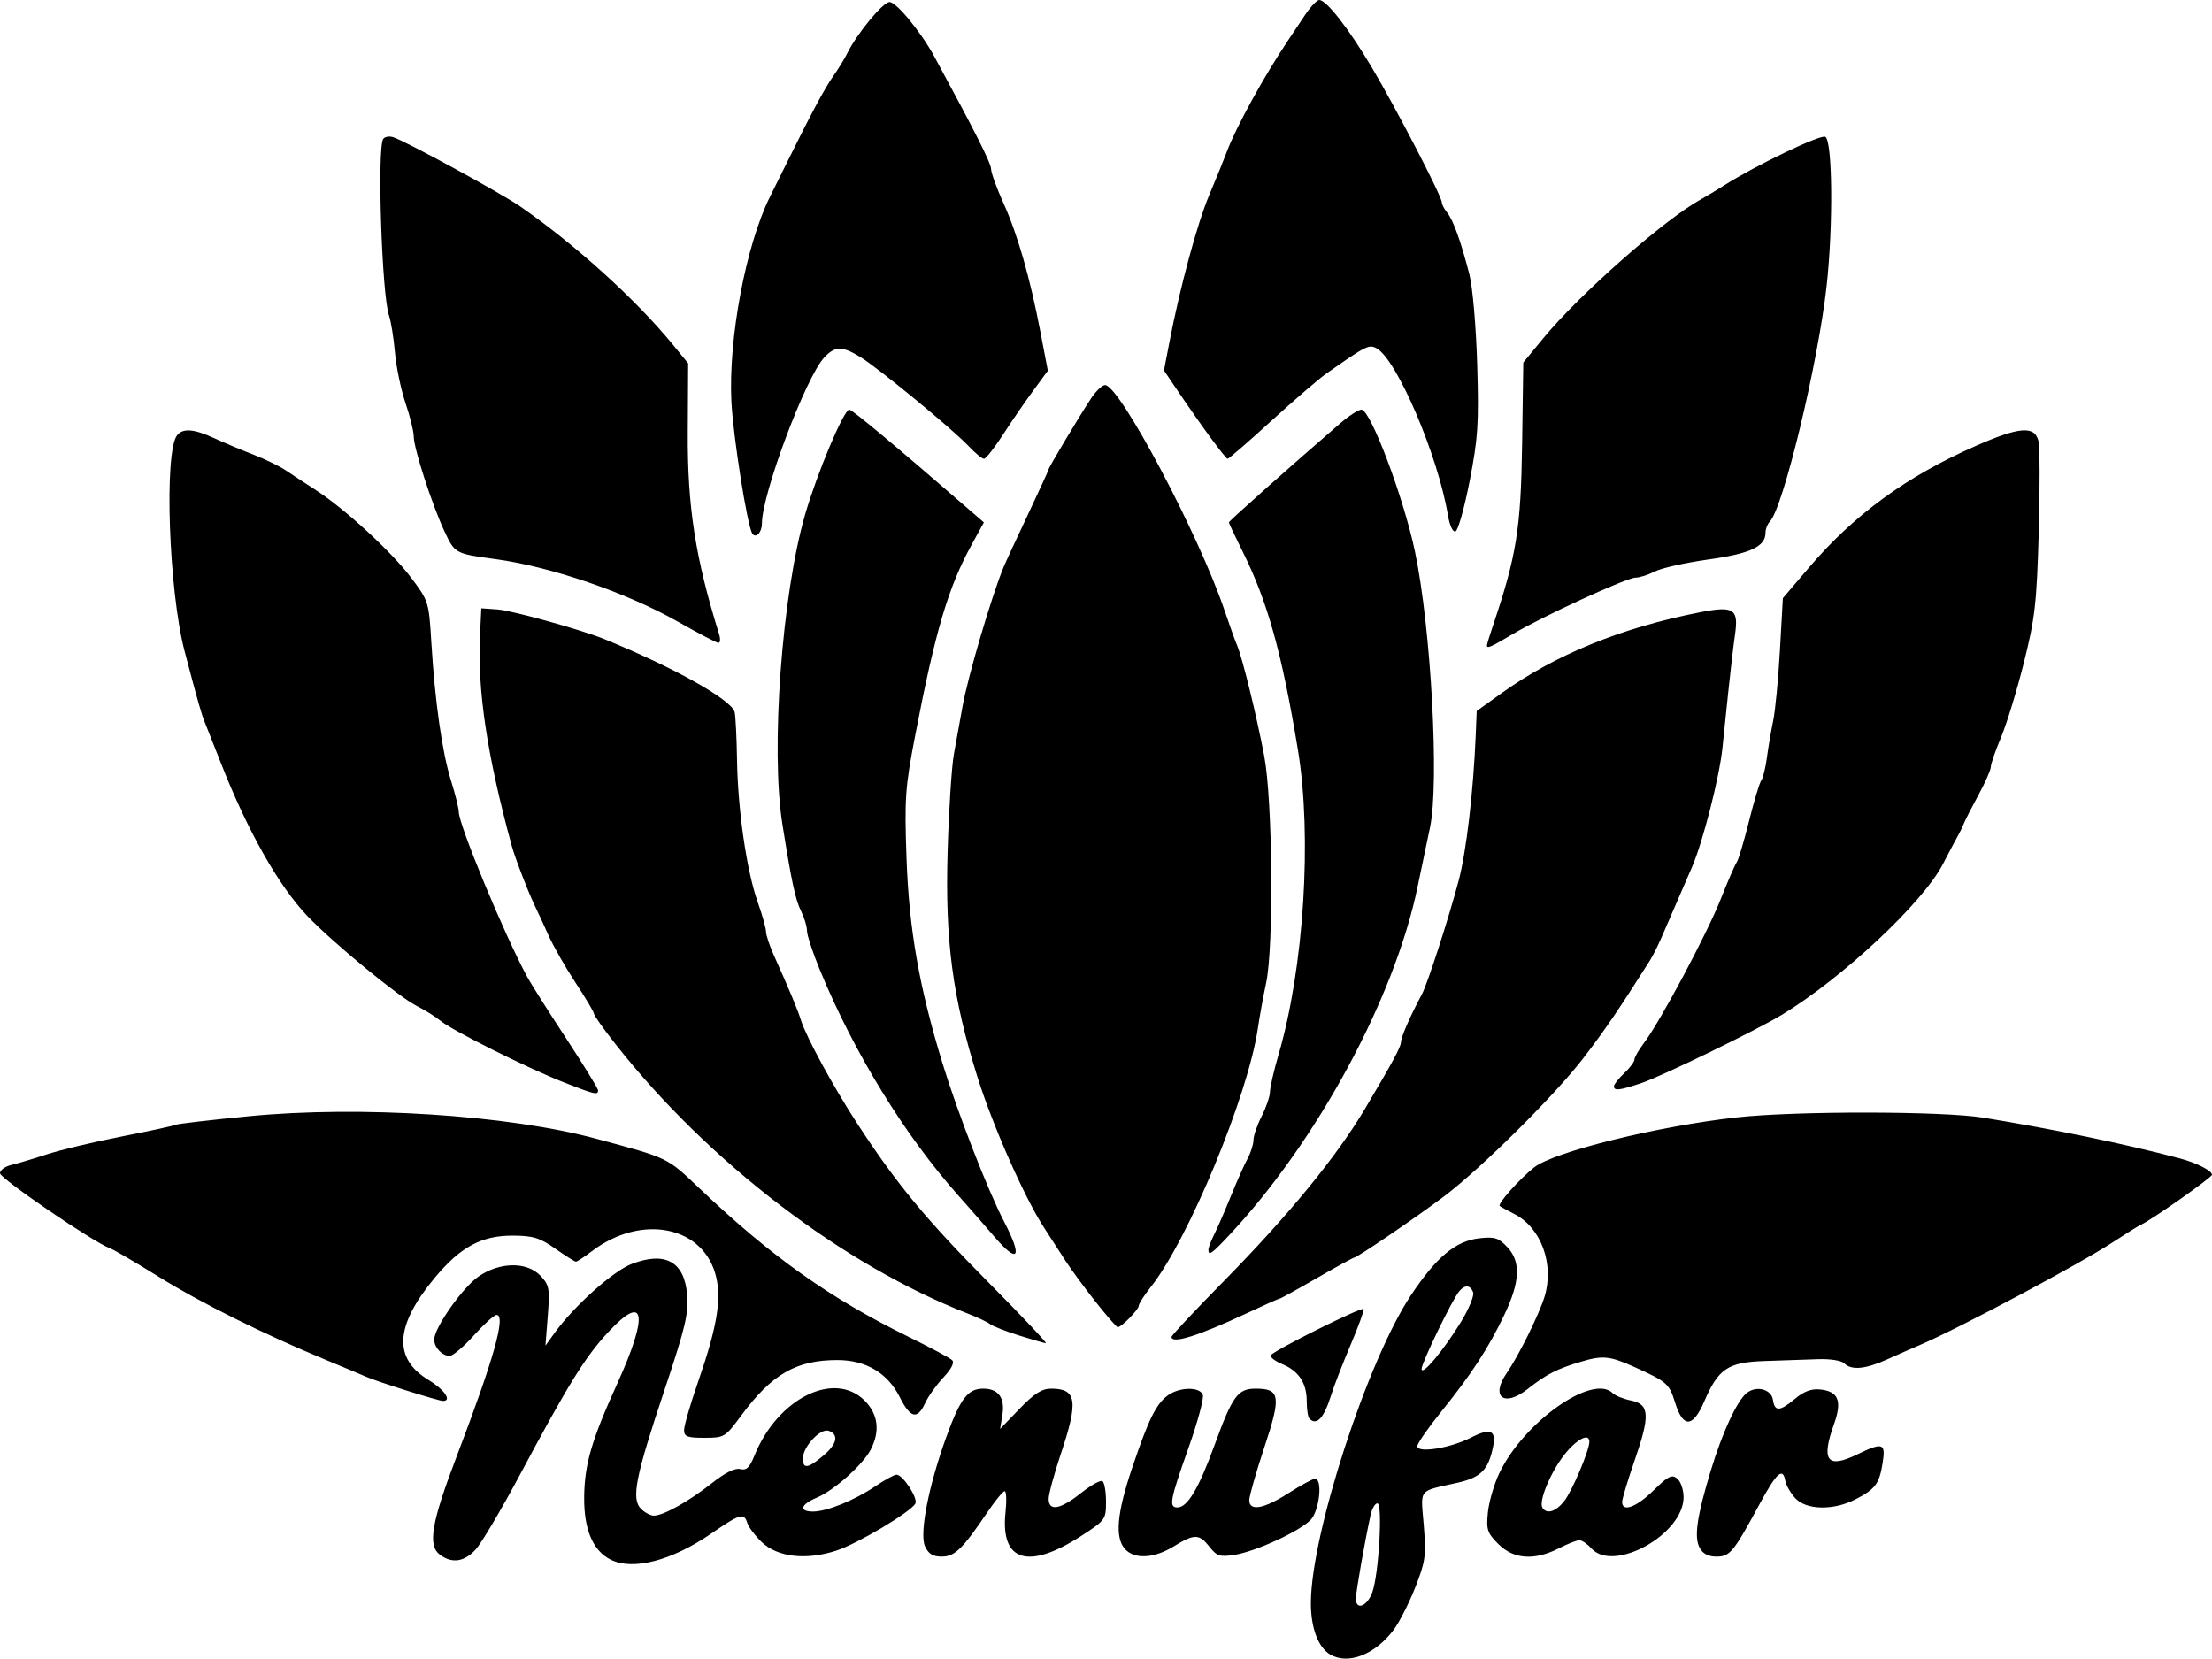
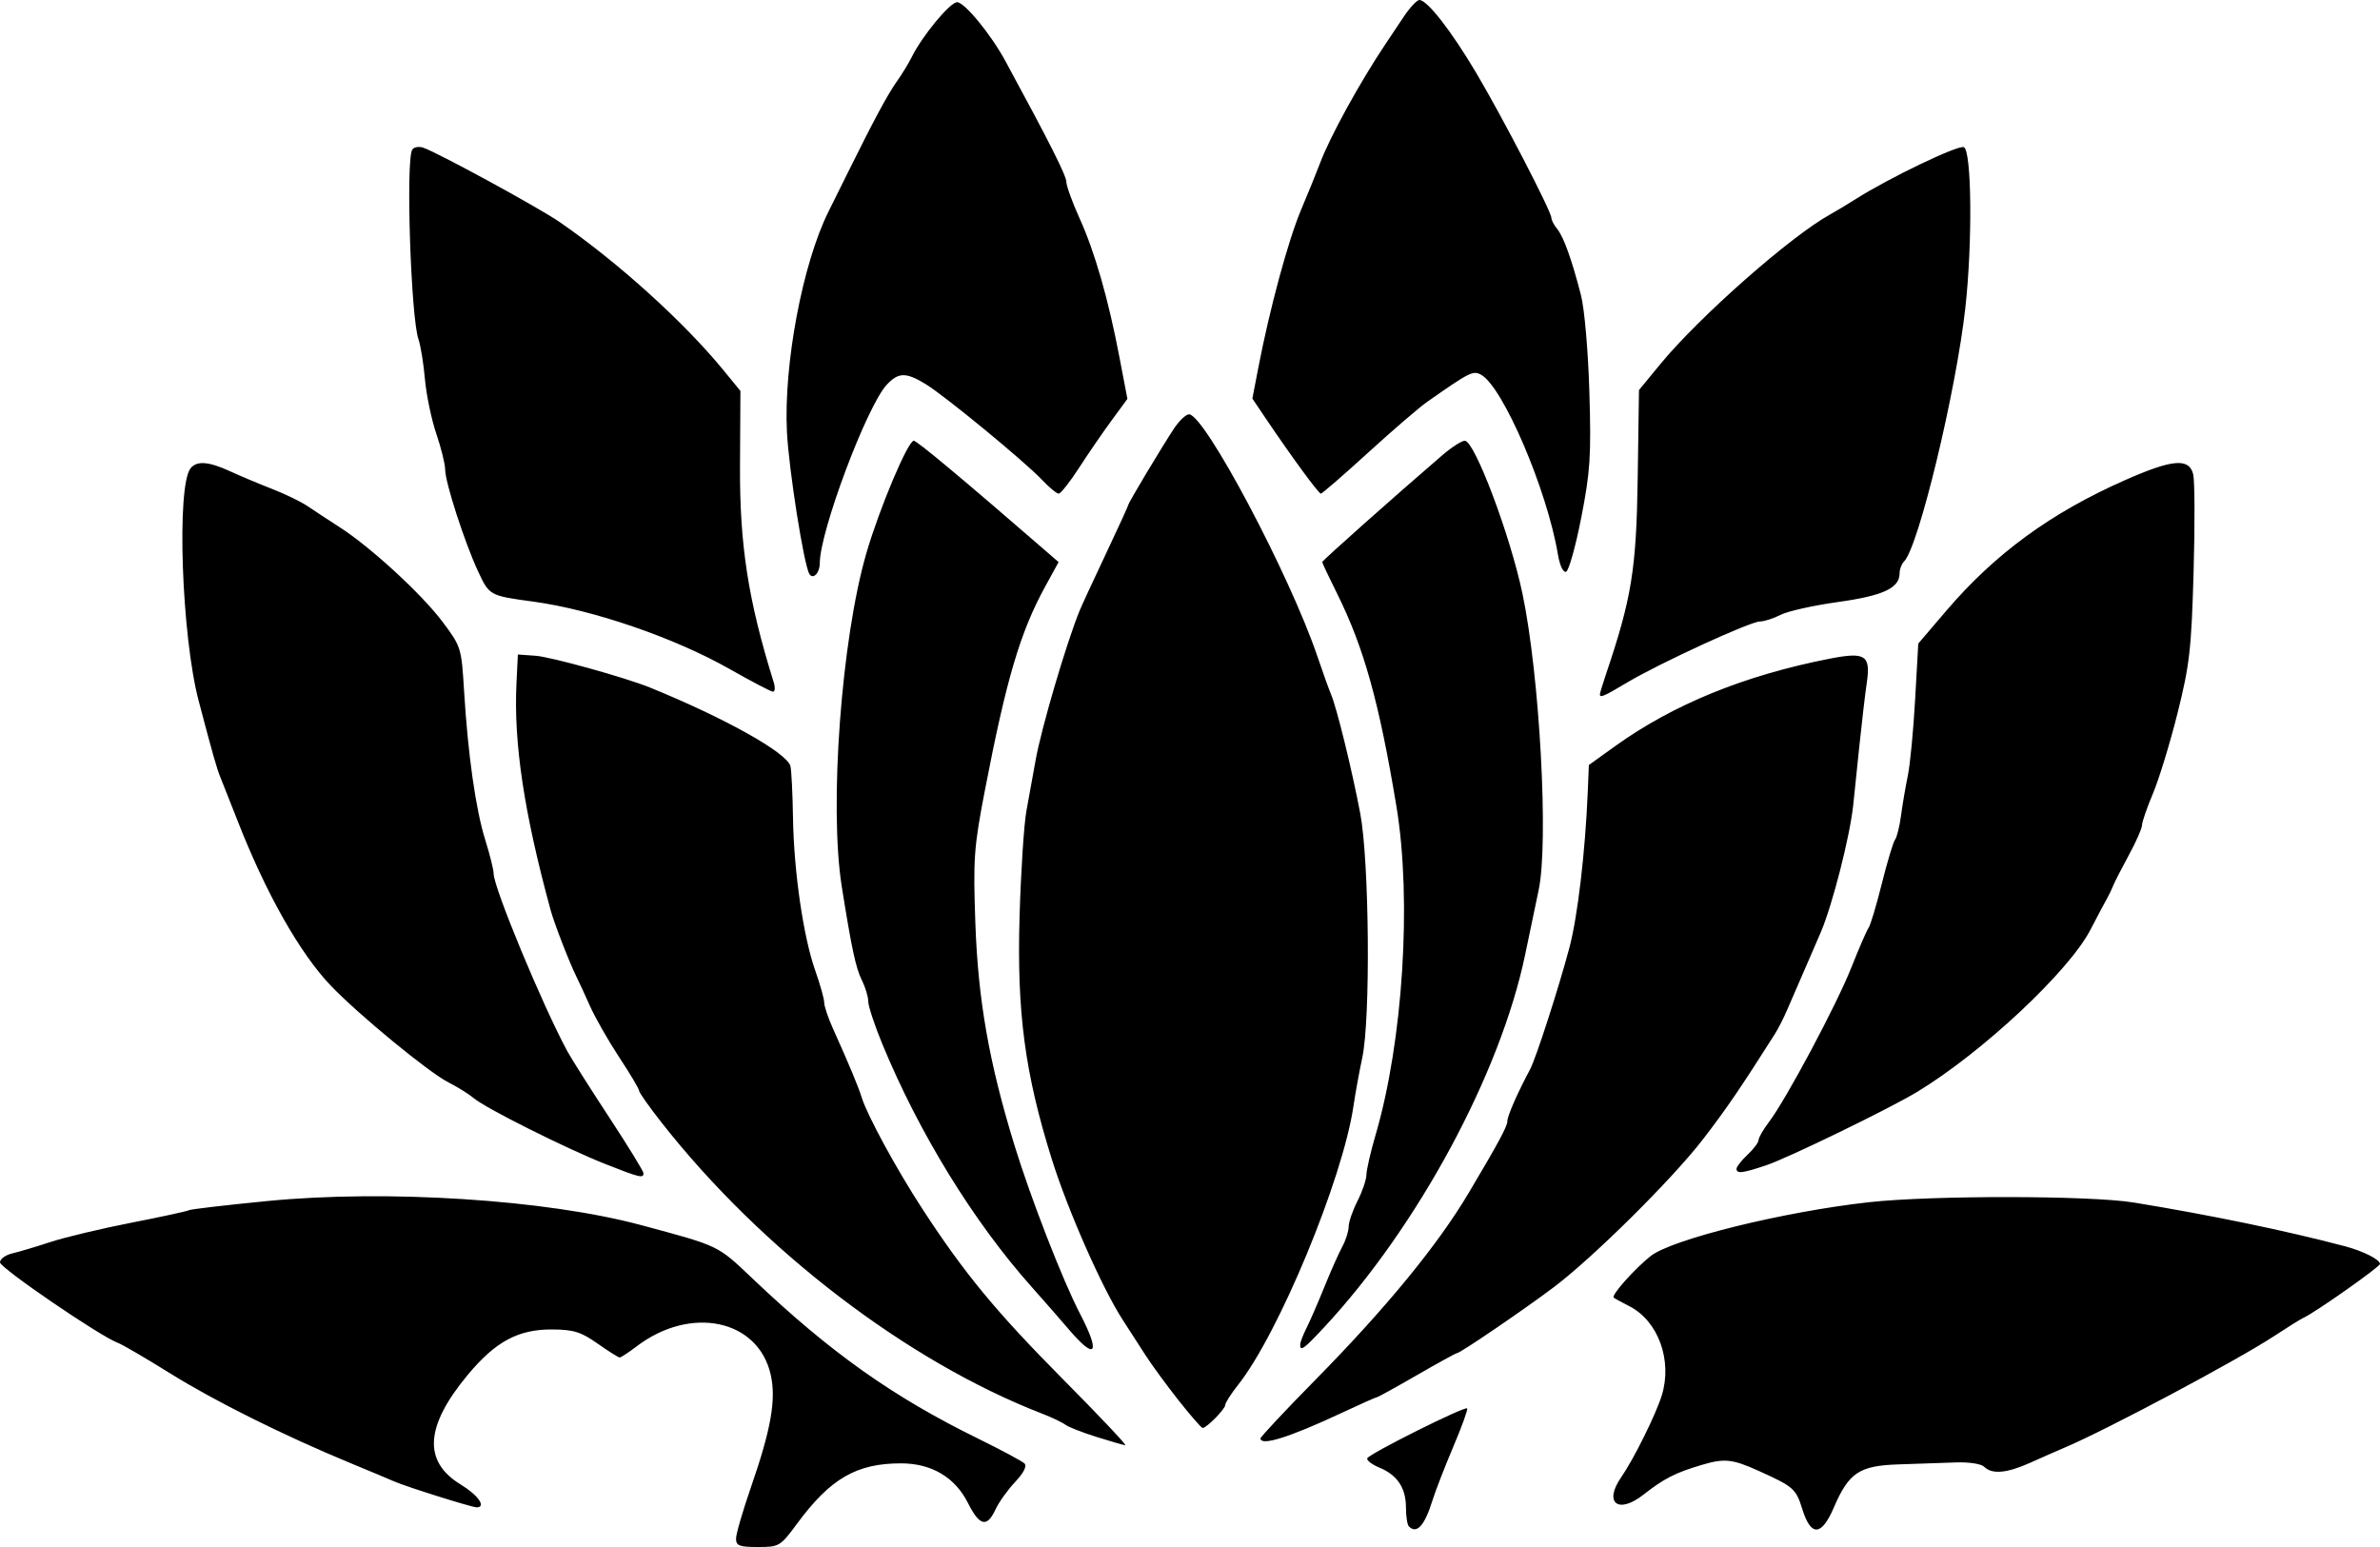
- <svg xmlns="http://www.w3.org/2000/svg" viewBox="46 98 540 405" width="540" height="405">
-   <path id="nenufar-negro-icono" d="m 370.75,501.92 c -2.95,-1.718 -4.751,-6.518 -4.734,-12.62 0.045,-16.796 13.805,-59.134 24.389,-75.044 6.265,-9.418 10.949,-13.318 16.771,-13.965 3.724,-0.414 4.669,-0.112 6.806,2.175 3.346,3.581 3.114,8.457 -0.788,16.613 -3.879,8.108 -8.055,14.507 -15.398,23.592 -3.188,3.944 -5.796,7.718 -5.796,8.386 0,1.756 8.034,0.476 13.037,-2.076 4.872,-2.485 6.303,-1.861 5.423,2.364 -1.147,5.511 -2.99,7.347 -8.66,8.63 -9.786,2.214 -8.973,1.187 -8.226,10.387 0.605,7.46 0.418,8.826 -2.082,15.168 -1.511,3.833 -3.867,8.471 -5.236,10.305 -4.536,6.08 -11.095,8.654 -15.506,6.085 z M 380.999,486.75 c 1.601,-4.354 2.603,-21.75 1.254,-21.75 -0.561,0 -1.297,1.238 -1.636,2.75 -1.354,6.037 -3.614,18.852 -3.615,20.5 -0.002,2.963 2.735,1.936 3.998,-1.5 z m 21.652,-66.035 c 1.945,-3.182 3.283,-6.444 2.973,-7.25 -0.689,-1.795 -2.037,-1.88 -3.414,-0.215 -1.728,2.089 -9.214,17.556 -9.17,18.948 0.056,1.807 5.365,-4.535 9.611,-11.483 z m -207.597,58.018 c -4.326,-2.189 -6.512,-7.351 -6.443,-15.211 0.07,-8.017 1.794,-13.937 8.081,-27.761 7.709,-16.95 6.814,-22.254 -2.133,-12.641 -5.711,6.135 -9.649,12.49 -21.619,34.879 -4.557,8.525 -9.418,16.738 -10.801,18.25 -2.774,3.034 -5.742,3.493 -8.685,1.341 -3.109,-2.274 -2.19,-7.748 4.045,-24.091 9.039,-23.695 12.084,-34.5 9.72,-34.5 -0.569,0 -3.058,2.25 -5.531,5 -2.472,2.75 -5.124,5 -5.893,5 C 153.932,429 152,426.975 152,425.019 c 0,-2.853 6.891,-12.671 10.79,-15.373 5.207,-3.609 11.885,-3.685 15.183,-0.174 2.123,2.26 2.273,3.094 1.753,9.75 l -0.569,7.279 2.158,-3 c 4.775,-6.639 14.328,-15.198 18.92,-16.952 8.213,-3.137 12.86,-0.539 13.51,7.552 0.37,4.611 -0.445,8.028 -5.585,23.4 -7.049,21.08 -8.099,26.417 -5.677,28.839 0.913,0.913 2.322,1.661 3.129,1.661 2.309,0 8.561,-3.488 14.097,-7.864 3.314,-2.62 5.739,-3.832 7.002,-3.502 1.504,0.393 2.275,-0.341 3.478,-3.315 5.643,-13.94 19.461,-20.824 26.889,-13.397 3.3,3.3 3.816,7.449 1.488,11.952 -1.911,3.695 -8.961,9.975 -13.175,11.736 -3.976,1.661 -4.44,3.389 -0.91,3.389 3.372,0 10.143,-2.749 15.2,-6.171 2.299,-1.556 4.631,-2.829 5.182,-2.829 1.562,0 5.345,5.855 4.582,7.09 -1.343,2.173 -14.112,9.76 -19.258,11.443 -7.382,2.415 -14.371,1.622 -18.222,-2.068 -1.618,-1.55 -3.202,-3.639 -3.521,-4.642 -0.825,-2.599 -1.647,-2.356 -8.946,2.641 -9.614,6.582 -19.045,9 -24.443,6.268 z m 51.869,-25.322 c 3.412,-2.871 3.939,-5.143 1.419,-6.11 -2.002,-0.768 -6.342,3.854 -6.342,6.755 0,2.612 1.247,2.448 4.923,-0.645 z m 24.888,22.074 c -1.412,-3.1 0.905,-14.909 5.278,-26.893 3.362,-9.213 5.198,-11.592 8.943,-11.592 3.707,0 5.349,2.259 4.673,6.426 l -0.553,3.409 4.74,-4.918 C 298.49,438.185 300.351,437 302.616,437 c 6.242,0 6.691,2.984 2.384,15.841 -1.65,4.925 -3,9.901 -3,11.057 0,3.115 2.832,2.614 7.871,-1.392 2.404,-1.911 4.766,-3.23 5.25,-2.931 0.484,0.299 0.879,2.552 0.879,5.006 0,4.367 -0.132,4.548 -6.12,8.418 -12.876,8.322 -19.677,6.2 -18.417,-5.749 0.305,-2.888 0.212,-5.238 -0.205,-5.224 -0.417,0.014 -2.334,2.356 -4.259,5.204 C 280.956,476.171 279.07,478 275.89,478 c -2.162,0 -3.234,-0.661 -4.078,-2.515 z m 48.844,0.686 c -2.525,-2.79 -2.014,-8.712 1.703,-19.75 4.052,-12.032 5.923,-15.804 8.859,-17.86 2.836,-1.986 7.668,-2.024 8.42,-0.065 0.316,0.823 -1.273,6.702 -3.531,13.065 C 331.621,464.196 331.287,466 333.427,466 c 2.46,0 5.211,-4.616 9.079,-15.238 C 346.873,438.776 348.166,437 352.533,437 c 6.001,0 6.271,1.824 2.122,14.322 -2.041,6.148 -3.698,11.965 -3.682,12.928 0.043,2.754 3.555,2.114 9.595,-1.75 3.009,-1.925 5.913,-3.5 6.452,-3.5 1.946,0 1.071,7.91 -1.118,10.099 -2.816,2.816 -13.423,7.671 -18.497,8.466 -3.614,0.566 -4.337,0.335 -6.144,-1.961 -2.516,-3.198 -3.676,-3.208 -8.76,-0.077 -4.751,2.926 -9.544,3.187 -11.845,0.645 z m 91.145,-1.217 c -2.732,-2.732 -2.997,-3.53 -2.572,-7.75 0.261,-2.587 1.508,-6.879 2.772,-9.536 5.946,-12.504 22.839,-24.429 27.708,-19.56 0.609,0.609 2.612,1.413 4.45,1.786 4.547,0.922 4.711,3.605 0.895,14.619 -1.679,4.845 -3.052,9.412 -3.052,10.148 0,2.578 3.46,1.305 7.665,-2.822 3.593,-3.526 4.477,-3.966 5.788,-2.878 0.851,0.706 1.547,2.743 1.547,4.527 0,9.072 -17.039,18.547 -22.5,12.512 -0.995,-1.1 -2.32,-2 -2.944,-2 -0.623,0 -2.899,0.9 -5.056,2 -5.918,3.017 -10.998,2.656 -14.7,-1.046 z m 16.086,-10.537 C 429.802,461.982 434,452.056 434,449.962 c 0,-2.244 -3.063,-0.671 -6.058,3.111 -3.411,4.307 -6.37,11.425 -5.401,12.993 1.036,1.676 3.273,0.985 5.346,-1.649 z m 33.042,11.45 c -1.408,-2.63 -0.689,-7.629 2.712,-18.86 2.806,-9.266 6.338,-16.915 8.726,-18.897 2.342,-1.944 6.079,-0.994 6.453,1.64 0.413,2.911 1.691,2.839 5.426,-0.303 2.095,-1.763 3.965,-2.459 6.044,-2.25 4.536,0.457 5.472,2.784 3.421,8.505 -3.181,8.874 -1.651,10.9 5.585,7.397 6.384,-3.091 7.082,-2.857 6.289,2.101 -0.808,5.053 -1.797,6.357 -6.727,8.873 -5.303,2.705 -11.926,2.558 -14.583,-0.323 -1.141,-1.238 -2.238,-3.15 -2.438,-4.25 -0.615,-3.384 -2.105,-2.033 -6.302,5.715 C 469.168,476.967 468.318,478 465.012,478 c -1.98,0 -3.315,-0.698 -4.083,-2.133 z M 213,447.097 c 0,-1.047 1.537,-6.334 3.415,-11.75 4.533,-13.07 5.716,-19.818 4.458,-25.42 -2.827,-12.586 -18.161,-15.808 -30.487,-6.407 -1.789,1.364 -3.494,2.48 -3.789,2.48 -0.296,0 -2.554,-1.421 -5.018,-3.158 -3.754,-2.646 -5.42,-3.164 -10.279,-3.198 -7.695,-0.052 -12.866,2.722 -19.149,10.271 -9.728,11.689 -10.231,19.691 -1.568,24.944 3.906,2.368 5.824,5.141 3.557,5.141 -1.082,0 -15.947,-4.667 -18.639,-5.852 -1.1,-0.484 -5.6,-2.37 -10,-4.19 -15.158,-6.271 -30.608,-13.957 -40.791,-20.293 -5.615,-3.494 -10.982,-6.628 -11.927,-6.964 C 68.879,401.308 46,385.69 46,384.418 c 0,-0.759 1.238,-1.669 2.75,-2.022 1.512,-0.353 5.424,-1.521 8.692,-2.594 3.268,-1.073 11.524,-3.043 18.346,-4.377 6.822,-1.334 12.704,-2.61 13.07,-2.837 0.366,-0.226 8.378,-1.164 17.803,-2.084 27.159,-2.65 63.342,-0.317 84.838,5.47 17.883,4.814 17.218,4.493 25.331,12.202 17.585,16.707 31.775,26.766 51.169,36.271 5.225,2.561 9.927,5.082 10.448,5.603 0.597,0.596 -0.19,2.151 -2.125,4.198 -1.69,1.789 -3.698,4.602 -4.462,6.252 -1.925,4.16 -3.608,3.756 -6.249,-1.5 -2.914,-5.802 -8.236,-8.963 -15.113,-8.978 -10.107,-0.022 -16.064,3.412 -23.588,13.598 C 223.032,448.872 222.818,449 217.968,449 213.751,449 213,448.712 213,447.097 Z m 152.667,-2.763 C 365.3,443.967 365,442.042 365,440.056 c 0,-4.435 -1.95,-7.378 -5.998,-9.055 -1.693,-0.701 -2.948,-1.652 -2.79,-2.114 0.343,-1 22.117,-11.886 22.671,-11.335 0.211,0.21 -1.198,4.109 -3.131,8.665 -1.933,4.556 -4.076,10.084 -4.763,12.284 -1.773,5.679 -3.54,7.615 -5.322,5.833 z m 89.26,-3.93 c -1.436,-4.628 -1.976,-5.101 -9.926,-8.687 -5.95,-2.684 -7.739,-2.871 -12.875,-1.346 -6.05,1.797 -8.538,3.067 -13.277,6.781 -5.723,4.484 -9.051,1.825 -5.002,-3.997 2.813,-4.045 7.843,-14.188 9.19,-18.529 2.466,-7.95 -0.797,-16.928 -7.365,-20.267 -1.744,-0.887 -3.34,-1.761 -3.546,-1.943 -0.598,-0.528 4.733,-6.521 8.378,-9.418 4.799,-3.814 30.164,-10.077 49.497,-12.222 14.304,-1.587 50.273,-1.548 60.135,0.065 17.462,2.856 34.525,6.389 47.889,9.917 4.171,1.101 7.979,3.026 7.97,4.028 -0.006,0.659 -14.808,11.073 -17.368,12.219 -0.619,0.277 -3.615,2.141 -6.657,4.141 -8.292,5.452 -37.968,21.256 -47.468,25.279 -1.65,0.699 -5.15,2.239 -7.777,3.423 -5.362,2.416 -8.75,2.726 -10.514,0.962 -0.677,-0.677 -3.459,-1.108 -6.45,-0.998 -2.892,0.106 -8.711,0.305 -12.93,0.441 -8.99,0.29 -11.339,1.856 -14.776,9.846 -2.786,6.476 -5.18,6.579 -7.127,0.305 z M 294.713,424 c -3.183,-0.999 -6.333,-2.237 -7,-2.75 -0.667,-0.513 -3.067,-1.653 -5.333,-2.532 C 251.869,406.883 218.922,381.696 196.227,352.858 193.352,349.205 191,345.881 191,345.471 c 0,-0.41 -2.02,-3.812 -4.49,-7.56 -2.469,-3.748 -5.453,-8.974 -6.63,-11.613 -1.177,-2.639 -2.543,-5.597 -3.035,-6.574 -1.568,-3.112 -5.065,-12.117 -5.913,-15.223 -6.025,-22.084 -8.41,-37.935 -7.749,-51.5 l 0.317,-6.5 4,0.284 c 3.503,0.249 20.403,4.943 26,7.222 17.002,6.923 31.07,14.797 31.84,17.821 0.234,0.92 0.496,6.173 0.583,11.673 0.192,12.263 2.348,27.078 5.053,34.725 1.114,3.149 2.025,6.399 2.025,7.223 0,0.824 0.866,3.423 1.924,5.775 3.733,8.297 5.823,13.304 6.587,15.777 1.266,4.099 7.934,16.341 13.811,25.358 9.528,14.617 16.733,23.337 31.99,38.713 8.147,8.211 14.447,14.887 14,14.837 -0.447,-0.05 -3.417,-0.909 -6.599,-1.908 z M 332,424.361 c 0,-0.352 5.586,-6.314 12.413,-13.25 16.06,-16.315 27.766,-30.584 34.798,-42.415 C 385.973,357.318 388,353.567 388,352.429 c 0,-1.21 2.262,-6.381 5.151,-11.779 1.337,-2.497 6.479,-18.404 8.938,-27.65 1.868,-7.024 3.599,-21.763 4.164,-35.463 l 0.246,-5.963 6,-4.308 c 13.133,-9.429 29.278,-16.017 48.5,-19.79 8.274,-1.624 9.477,-0.853 8.55,5.485 -0.365,2.496 -1.108,8.814 -1.65,14.039 -0.542,5.225 -1.181,11.377 -1.421,13.672 -0.737,7.058 -4.714,22.656 -7.349,28.828 -0.47,1.1 -2.028,4.7 -3.463,8 -1.435,3.3 -3.288,7.575 -4.118,9.5 -0.83,1.925 -2.08,4.4 -2.777,5.5 -7.839,12.36 -11.126,17.174 -16.388,24 -6.986,9.063 -24.903,26.822 -33.883,33.584 C 391.799,395.131 377.317,405 376.613,405 c -0.25,0 -4.351,2.25 -9.113,5 -4.762,2.75 -8.837,5 -9.057,5 -0.22,0 -3.873,1.626 -8.118,3.614 C 338.566,424.119 332,426.178 332,424.361 Z M 313.423,415.75 c -2.715,-3.438 -6.092,-8.05 -7.506,-10.25 -1.414,-2.2 -3.736,-5.8 -5.161,-8 -4.698,-7.253 -12.449,-24.81 -16.113,-36.5 -6.105,-19.474 -7.945,-33.309 -7.315,-55 0.296,-10.175 0.995,-20.975 1.555,-24 0.56,-3.025 1.497,-8.196 2.083,-11.492 1.29,-7.255 7.003,-26.666 10.009,-34.008 0.45,-1.1 3.115,-6.86 5.922,-12.799 2.807,-5.94 5.103,-10.956 5.103,-11.148 0,-0.446 7.54,-13.041 10.355,-17.296 1.18,-1.784 2.717,-3.246 3.415,-3.25 3.544,-0.019 22.892,36.467 29.161,54.993 1.21,3.575 2.584,7.4 3.054,8.5 1.303,3.052 4.715,16.945 6.632,27 2.069,10.855 2.37,46.689 0.467,55.5 -0.653,3.025 -1.554,7.975 -2.001,11 -2.444,16.533 -16.954,51.589 -26.155,63.191 C 325.317,414.222 324,416.281 324,416.767 324,417.681 319.762,422 318.865,422 c -0.278,0 -2.727,-2.812 -5.442,-6.25 z m -24.814,-16 c -1.993,-2.337 -5.831,-6.725 -8.528,-9.75 C 266.89,375.205 254.503,355.052 246.165,334.82 244.424,330.595 243,326.277 243,325.223 c 0,-1.054 -0.651,-3.223 -1.448,-4.82 -1.38,-2.768 -2.305,-7.075 -4.558,-21.224 -2.9,-18.212 -0.104,-56.123 5.581,-75.68 2.943,-10.123 9.426,-25.5 10.752,-25.5 0.713,0 11.128,8.691 29.381,24.517 l 3.48,3.017 -3.026,5.514 c -5.679,10.348 -8.849,21.07 -13.733,46.448 -2.461,12.786 -2.645,15.38 -2.128,30 0.613,17.341 3.078,31.414 8.762,50.004 3.722,12.174 11.034,30.994 15.008,38.627 4.684,8.996 3.547,10.67 -2.461,3.623 z M 341,403.081 c 0,-0.505 0.643,-2.193 1.429,-3.75 0.786,-1.557 2.611,-5.756 4.057,-9.331 1.446,-3.575 3.278,-7.694 4.071,-9.154 0.794,-1.46 1.443,-3.502 1.443,-4.539 0,-1.036 0.9,-3.65 2,-5.807 1.1,-2.158 2.013,-4.84 2.029,-5.961 0.016,-1.121 0.952,-5.189 2.079,-9.039 6.217,-21.227 8.253,-53.269 4.735,-74.5 -3.918,-23.644 -7.382,-36.074 -13.461,-48.305 -1.86,-3.743 -3.383,-6.971 -3.383,-7.175 0,-0.322 16.332,-14.847 27.29,-24.27 2.079,-1.788 4.357,-3.25 5.062,-3.25 2.218,0 10.282,21.377 13.076,34.664 3.921,18.644 5.986,56.49 3.673,67.315 -0.531,2.487 -1.898,9.022 -3.037,14.522 -5.601,27.044 -24.374,61.844 -45.718,84.75 C 341.822,404.105 341,404.694 341,403.081 Z M 183.35,362.11 c -8.826,-3.483 -27.145,-12.651 -29.85,-14.939 -1.1,-0.93 -3.711,-2.558 -5.802,-3.617 -4.381,-2.218 -20.158,-15.181 -26.531,-21.8 -7.088,-7.36 -14.857,-21.095 -21.341,-37.73 -1.613,-4.138 -3.307,-8.424 -3.765,-9.524 -0.865,-2.077 -1.662,-4.875 -4.989,-17.5 -3.877,-14.711 -5.057,-48.734 -1.831,-52.75 1.419,-1.766 4.119,-1.555 9.02,0.703 2.332,1.074 6.622,2.876 9.534,4.003 2.912,1.127 6.512,2.878 8,3.89 1.488,1.012 4.731,3.14 7.206,4.727 7.051,4.523 18.624,15.151 23.365,21.458 4.256,5.662 4.329,5.893 4.926,15.7 0.886,14.543 2.647,26.936 4.809,33.839 1.045,3.339 1.901,6.781 1.901,7.65 0,3.163 11.062,29.826 16.711,40.28 0.892,1.65 5.146,8.371 9.455,14.936 4.309,6.565 7.834,12.302 7.834,12.75 0,1.209 -0.828,1.01 -8.65,-2.076 z M 440,363.174 c 0,-0.454 1.125,-1.883 2.5,-3.174 1.375,-1.292 2.5,-2.79 2.5,-3.33 0,-0.54 1.056,-2.374 2.347,-4.076 3.936,-5.19 15.36,-26.612 18.716,-35.094 1.741,-4.4 3.5,-8.45 3.91,-9 0.41,-0.55 1.756,-5.05 2.992,-10 1.236,-4.95 2.59,-9.45 3.01,-10 0.42,-0.55 1.031,-3.025 1.358,-5.5 0.327,-2.475 1.018,-6.525 1.534,-9 0.517,-2.475 1.261,-10.232 1.655,-17.238 l 0.716,-12.738 6.31,-7.395 c 11.107,-13.017 23.81,-22.294 40.746,-29.755 10.646,-4.69 14.385,-5 15.321,-1.271 0.359,1.432 0.4,11.445 0.09,22.25 -0.502,17.478 -0.903,21.002 -3.637,31.932 -1.69,6.757 -4.197,14.956 -5.571,18.22 -1.374,3.264 -2.498,6.519 -2.498,7.234 0,0.715 -1.344,3.766 -2.987,6.78 -1.643,3.014 -3.25,6.155 -3.572,6.98 -0.322,0.825 -0.974,2.175 -1.45,3 -0.476,0.825 -2.131,3.946 -3.678,6.936 -4.893,9.457 -24.55,27.853 -39.333,36.81 -6.26,3.793 -29.34,15.012 -34.265,16.656 C 441.306,364.208 440,364.358 440,363.174 Z M 409,255.535 c 0,-0.256 0.651,-2.393 1.446,-4.75 5.765,-17.079 6.835,-23.721 7.134,-44.284 l 0.291,-19.999 4.815,-5.856 c 8.844,-10.757 29.695,-29.136 38.578,-34.004 1.23,-0.674 3.811,-2.226 5.736,-3.448 7.568,-4.805 23.218,-12.324 24.57,-11.805 1.787,0.686 1.991,21.615 0.355,36.401 -2.095,18.937 -10.633,54.318 -13.894,57.579 -0.567,0.567 -1.031,1.772 -1.031,2.676 0,3.389 -3.667,5.106 -13.985,6.548 -5.573,0.779 -11.433,2.089 -13.024,2.912 -1.591,0.823 -3.702,1.5 -4.692,1.505 -2.194,0.011 -22.786,9.478 -30.094,13.835 C 409.896,256.01 409,256.398 409,255.535 Z M 211.5,249.771 C 199.021,242.688 180.487,236.329 167,234.502 c -9.91,-1.342 -9.967,-1.373 -12.518,-6.844 C 151.423,221.098 147,207.425 147,204.528 c 0,-1.219 -0.903,-4.874 -2.007,-8.122 -1.104,-3.248 -2.266,-8.83 -2.582,-12.405 -0.316,-3.575 -0.972,-7.625 -1.457,-9 -1.735,-4.915 -2.913,-40.638 -1.42,-43.054 0.349,-0.565 1.445,-0.77 2.436,-0.456 3.059,0.971 26.274,13.616 31.028,16.902 13.308,9.195 28.261,22.733 37.249,33.724 l 3.746,4.581 -0.093,16.901 c -0.099,18.054 1.851,30.617 7.632,49.151 0.386,1.238 0.312,2.223 -0.165,2.189 -0.477,-0.033 -4.917,-2.359 -9.867,-5.169 z m 18.139,-21.545 C 228.399,226.219 224.981,204.577 224.549,196 c -0.771,-15.317 3.545,-38.194 9.433,-50 0.96,-1.925 2.97,-5.975 4.466,-9 5.743,-11.613 8.966,-17.608 11.022,-20.5 1.173,-1.65 2.712,-4.17 3.421,-5.601 C 255.261,106.113 261.566,98.5 263.16,98.5 c 1.681,0 7.678,7.305 10.954,13.344 10.133,18.68 13.784,25.92 13.831,27.428 0.03,0.975 1.38,4.692 2.998,8.261 3.459,7.629 6.514,18.265 9.039,31.467 l 1.817,9.5 -3.61,4.921 c -1.985,2.707 -5.305,7.544 -7.377,10.75 -2.072,3.206 -4.143,5.829 -4.602,5.829 -0.459,0 -2.156,-1.4 -3.772,-3.112 -3.954,-4.19 -22.075,-19.099 -26.437,-21.752 -4.454,-2.709 -6.138,-2.683 -8.785,0.135 C 242.699,190.078 232,218.579 232,225.803 c 0,2.209 -1.525,3.775 -2.361,2.423 z m 169.837,-4.424 c -2.442,-14.651 -12.496,-38.136 -17.465,-40.795 -1.813,-0.97 -2.564,-0.589 -12.258,6.212 -1.789,1.255 -7.817,6.445 -13.395,11.532 -5.578,5.088 -10.376,9.25 -10.662,9.25 -0.515,0 -6.605,-8.306 -12.489,-17.034 l -3.056,-4.534 1.343,-6.966 c 2.6,-13.489 6.787,-28.943 9.731,-35.916 1.637,-3.877 3.567,-8.625 4.288,-10.55 2.24,-5.979 9.03,-18.336 14.835,-27 0.921,-1.375 2.801,-4.188 4.177,-6.25 1.376,-2.062 2.96,-3.75 3.52,-3.75 1.769,0 7.145,6.875 12.782,16.348 5.922,9.952 17.153,31.589 17.167,33.074 0.005,0.507 0.59,1.632 1.302,2.5 1.475,1.801 3.338,6.978 5.406,15.026 0.808,3.146 1.638,12.704 1.914,22.053 0.427,14.47 0.201,17.967 -1.841,28.426 -1.28,6.559 -2.834,12.095 -3.453,12.301 -0.654,0.218 -1.426,-1.427 -1.843,-3.926 z" fill="#000000" fill-rule="nonzero" />
+ <svg xmlns="http://www.w3.org/2000/svg" viewBox="46 98 540 351" width="540" height="351">
+   <path id="nenufar-negro" d="M 213,447.097 c 0,-1.047 1.537,-6.334 3.415,-11.75 4.533,-13.07 5.716,-19.818 4.458,-25.42 -2.827,-12.586 -18.161,-15.808 -30.487,-6.407 -1.789,1.364 -3.494,2.48 -3.789,2.48 -0.296,0 -2.554,-1.421 -5.018,-3.158 -3.754,-2.646 -5.42,-3.164 -10.279,-3.198 -7.695,-0.052 -12.866,2.722 -19.149,10.271 -9.728,11.689 -10.231,19.691 -1.568,24.944 3.906,2.368 5.824,5.141 3.557,5.141 -1.082,0 -15.947,-4.667 -18.639,-5.852 -1.1,-0.484 -5.6,-2.37 -10,-4.19 -15.158,-6.271 -30.608,-13.957 -40.791,-20.293 -5.615,-3.494 -10.982,-6.628 -11.927,-6.964 C 68.879,401.308 46,385.69 46,384.418 c 0,-0.759 1.238,-1.669 2.75,-2.022 1.512,-0.353 5.424,-1.521 8.692,-2.594 3.268,-1.073 11.524,-3.043 18.346,-4.377 6.822,-1.334 12.704,-2.61 13.07,-2.837 0.366,-0.226 8.378,-1.164 17.803,-2.084 27.159,-2.65 63.342,-0.317 84.838,5.47 17.883,4.814 17.218,4.493 25.331,12.202 17.585,16.707 31.775,26.766 51.169,36.271 5.225,2.561 9.927,5.082 10.448,5.603 0.597,0.596 -0.19,2.151 -2.125,4.198 -1.69,1.789 -3.698,4.602 -4.462,6.252 -1.925,4.16 -3.608,3.756 -6.249,-1.5 -2.914,-5.802 -8.236,-8.963 -15.113,-8.978 -10.107,-0.022 -16.064,3.412 -23.588,13.598 C 223.032,448.872 222.818,449 217.968,449 213.751,449 213,448.712 213,447.097 z m 152.667,-2.763 C 365.3,443.967 365,442.042 365,440.056 c 0,-4.435 -1.95,-7.378 -5.998,-9.055 -1.693,-0.701 -2.948,-1.652 -2.79,-2.114 0.343,-1 22.117,-11.886 22.671,-11.335 0.211,0.21 -1.198,4.109 -3.131,8.665 -1.933,4.556 -4.076,10.084 -4.763,12.284 -1.773,5.679 -3.54,7.615 -5.322,5.833 z m 89.26,-3.93 c -1.436,-4.628 -1.976,-5.101 -9.926,-8.687 -5.95,-2.684 -7.739,-2.871 -12.875,-1.346 -6.05,1.797 -8.538,3.067 -13.277,6.781 -5.723,4.484 -9.051,1.825 -5.002,-3.997 2.813,-4.045 7.843,-14.188 9.19,-18.529 2.466,-7.95 -0.797,-16.928 -7.365,-20.267 -1.744,-0.887 -3.34,-1.761 -3.546,-1.943 -0.598,-0.528 4.733,-6.521 8.378,-9.418 4.799,-3.814 30.164,-10.077 49.497,-12.222 14.304,-1.587 50.273,-1.548 60.135,0.065 17.462,2.856 34.525,6.389 47.889,9.917 4.171,1.101 7.979,3.026 7.97,4.028 -0.006,0.659 -14.808,11.073 -17.368,12.219 -0.619,0.277 -3.615,2.141 -6.657,4.141 -8.292,5.452 -37.968,21.256 -47.468,25.279 -1.65,0.699 -5.15,2.239 -7.777,3.423 -5.362,2.416 -8.75,2.726 -10.514,0.962 -0.677,-0.677 -3.459,-1.108 -6.45,-0.998 -2.892,0.106 -8.711,0.305 -12.93,0.441 -8.99,0.29 -11.339,1.856 -14.776,9.846 -2.786,6.476 -5.18,6.579 -7.127,0.305 z M 294.713,424 c -3.183,-0.999 -6.333,-2.237 -7,-2.75 -0.667,-0.513 -3.067,-1.653 -5.333,-2.532 C 251.869,406.883 218.922,381.696 196.227,352.858 193.352,349.205 191,345.881 191,345.471 c 0,-0.41 -2.02,-3.812 -4.49,-7.56 -2.469,-3.748 -5.453,-8.974 -6.63,-11.613 -1.177,-2.639 -2.543,-5.597 -3.035,-6.574 -1.568,-3.112 -5.065,-12.117 -5.913,-15.223 -6.025,-22.084 -8.41,-37.935 -7.749,-51.5 l 0.317,-6.5 4,0.284 c 3.503,0.249 20.403,4.943 26,7.222 17.002,6.923 31.07,14.797 31.84,17.821 0.234,0.92 0.496,6.173 0.583,11.673 0.192,12.263 2.348,27.078 5.053,34.725 1.114,3.149 2.025,6.399 2.025,7.223 0,0.824 0.866,3.423 1.924,5.775 3.733,8.297 5.823,13.304 6.587,15.777 1.266,4.099 7.934,16.341 13.811,25.358 9.528,14.617 16.733,23.337 31.99,38.713 8.147,8.211 14.447,14.887 14,14.837 -0.447,-0.05 -3.417,-0.909 -6.599,-1.908 z M 332,424.361 c 0,-0.352 5.586,-6.314 12.413,-13.25 16.06,-16.315 27.766,-30.584 34.798,-42.415 C 385.973,357.318 388,353.567 388,352.429 c 0,-1.21 2.262,-6.381 5.151,-11.779 1.337,-2.497 6.479,-18.404 8.938,-27.65 1.868,-7.024 3.599,-21.763 4.164,-35.463 l 0.246,-5.963 6,-4.308 c 13.133,-9.429 29.278,-16.017 48.5,-19.79 8.274,-1.624 9.477,-0.853 8.55,5.485 -0.365,2.496 -1.108,8.814 -1.65,14.039 -0.542,5.225 -1.181,11.377 -1.421,13.672 -0.737,7.058 -4.714,22.656 -7.349,28.828 -0.47,1.1 -2.028,4.7 -3.463,8 -1.435,3.3 -3.288,7.575 -4.118,9.5 -0.83,1.925 -2.08,4.4 -2.777,5.5 -7.839,12.36 -11.126,17.174 -16.388,24 -6.986,9.063 -24.903,26.822 -33.883,33.584 C 391.799,395.131 377.317,405 376.613,405 c -0.25,0 -4.351,2.25 -9.113,5 -4.762,2.75 -8.837,5 -9.057,5 -0.22,0 -3.873,1.626 -8.118,3.614 C 338.566,424.119 332,426.178 332,424.361 z M 313.423,415.75 c -2.715,-3.438 -6.092,-8.05 -7.506,-10.25 -1.414,-2.2 -3.736,-5.8 -5.161,-8 -4.698,-7.253 -12.449,-24.81 -16.113,-36.5 -6.105,-19.474 -7.945,-33.309 -7.315,-55 0.296,-10.175 0.995,-20.975 1.555,-24 0.56,-3.025 1.497,-8.196 2.083,-11.492 1.29,-7.255 7.003,-26.666 10.009,-34.008 0.45,-1.1 3.115,-6.86 5.922,-12.799 2.807,-5.94 5.103,-10.956 5.103,-11.148 0,-0.446 7.54,-13.041 10.355,-17.296 1.18,-1.784 2.717,-3.246 3.415,-3.25 3.544,-0.019 22.892,36.467 29.161,54.993 1.21,3.575 2.584,7.4 3.054,8.5 1.303,3.052 4.715,16.945 6.632,27 2.069,10.855 2.37,46.689 0.467,55.5 -0.653,3.025 -1.554,7.975 -2.001,11 -2.444,16.533 -16.954,51.589 -26.155,63.191 C 325.317,414.222 324,416.281 324,416.767 324,417.681 319.762,422 318.865,422 c -0.278,0 -2.727,-2.812 -5.442,-6.25 z m -24.814,-16 c -1.993,-2.337 -5.831,-6.725 -8.528,-9.75 C 266.89,375.205 254.503,355.052 246.165,334.82 244.424,330.595 243,326.277 243,325.223 c 0,-1.054 -0.651,-3.223 -1.448,-4.82 -1.38,-2.768 -2.305,-7.075 -4.558,-21.224 -2.9,-18.212 -0.104,-56.123 5.581,-75.68 2.943,-10.123 9.426,-25.5 10.752,-25.5 0.713,0 11.128,8.691 29.381,24.517 l 3.48,3.017 -3.026,5.514 c -5.679,10.348 -8.849,21.07 -13.733,46.448 -2.461,12.786 -2.645,15.38 -2.128,30 0.613,17.341 3.078,31.414 8.762,50.004 3.722,12.174 11.034,30.994 15.008,38.627 4.684,8.996 3.547,10.67 -2.461,3.623 z M 341,403.081 c 0,-0.505 0.643,-2.193 1.429,-3.75 0.786,-1.557 2.611,-5.756 4.057,-9.331 1.446,-3.575 3.278,-7.694 4.071,-9.154 0.794,-1.46 1.443,-3.502 1.443,-4.539 0,-1.036 0.9,-3.65 2,-5.807 1.1,-2.158 2.013,-4.84 2.029,-5.961 0.016,-1.121 0.952,-5.189 2.079,-9.039 6.217,-21.227 8.253,-53.269 4.735,-74.5 -3.918,-23.644 -7.382,-36.074 -13.461,-48.305 -1.86,-3.743 -3.383,-6.971 -3.383,-7.175 0,-0.322 16.332,-14.847 27.29,-24.27 2.079,-1.788 4.357,-3.25 5.062,-3.25 2.218,0 10.282,21.377 13.076,34.664 3.921,18.644 5.986,56.49 3.673,67.315 -0.531,2.487 -1.898,9.022 -3.037,14.522 -5.601,27.044 -24.374,61.844 -45.718,84.75 C 341.822,404.105 341,404.694 341,403.081 z M 183.35,362.11 c -8.826,-3.483 -27.145,-12.651 -29.85,-14.939 -1.1,-0.93 -3.711,-2.558 -5.802,-3.617 -4.381,-2.218 -20.158,-15.181 -26.531,-21.8 -7.088,-7.36 -14.857,-21.095 -21.341,-37.73 -1.613,-4.138 -3.307,-8.424 -3.765,-9.524 -0.865,-2.077 -1.662,-4.875 -4.989,-17.5 -3.877,-14.711 -5.057,-48.734 -1.831,-52.75 1.419,-1.766 4.119,-1.555 9.02,0.703 2.332,1.074 6.622,2.876 9.534,4.003 2.912,1.127 6.512,2.878 8,3.89 1.488,1.012 4.731,3.14 7.206,4.727 7.051,4.523 18.624,15.151 23.365,21.458 4.256,5.662 4.329,5.893 4.926,15.7 0.886,14.543 2.647,26.936 4.809,33.839 1.045,3.339 1.901,6.781 1.901,7.65 0,3.163 11.062,29.826 16.711,40.28 0.892,1.65 5.146,8.371 9.455,14.936 4.309,6.565 7.834,12.302 7.834,12.75 0,1.209 -0.828,1.01 -8.65,-2.076 z M 440,363.174 c 0,-0.454 1.125,-1.883 2.5,-3.174 1.375,-1.292 2.5,-2.79 2.5,-3.33 0,-0.54 1.056,-2.374 2.347,-4.076 3.936,-5.19 15.36,-26.612 18.716,-35.094 1.741,-4.4 3.5,-8.45 3.91,-9 0.41,-0.55 1.756,-5.05 2.992,-10 1.236,-4.95 2.59,-9.45 3.01,-10 0.42,-0.55 1.031,-3.025 1.358,-5.5 0.327,-2.475 1.018,-6.525 1.534,-9 0.517,-2.475 1.261,-10.232 1.655,-17.238 l 0.716,-12.738 6.31,-7.395 c 11.107,-13.017 23.81,-22.294 40.746,-29.755 10.646,-4.69 14.385,-5 15.321,-1.271 0.359,1.432 0.4,11.445 0.09,22.25 -0.502,17.478 -0.903,21.002 -3.637,31.932 -1.69,6.757 -4.197,14.956 -5.571,18.22 -1.374,3.264 -2.498,6.519 -2.498,7.234 0,0.715 -1.344,3.766 -2.987,6.78 -1.643,3.014 -3.25,6.155 -3.572,6.98 -0.322,0.825 -0.974,2.175 -1.45,3 -0.476,0.825 -2.131,3.946 -3.678,6.936 -4.893,9.457 -24.55,27.853 -39.333,36.81 -6.26,3.793 -29.34,15.012 -34.265,16.656 C 441.306,364.208 440,364.358 440,363.174 z M 409,255.535 c 0,-0.256 0.651,-2.393 1.446,-4.75 5.765,-17.079 6.835,-23.721 7.134,-44.284 l 0.291,-19.999 4.815,-5.856 c 8.844,-10.757 29.695,-29.136 38.578,-34.004 1.23,-0.674 3.811,-2.226 5.736,-3.448 7.568,-4.805 23.218,-12.324 24.57,-11.805 1.787,0.686 1.991,21.615 0.355,36.401 -2.095,18.937 -10.633,54.318 -13.894,57.579 -0.567,0.567 -1.031,1.772 -1.031,2.676 0,3.389 -3.667,5.106 -13.985,6.548 -5.573,0.779 -11.433,2.089 -13.024,2.912 -1.591,0.823 -3.702,1.5 -4.692,1.505 -2.194,0.011 -22.786,9.478 -30.094,13.835 C 409.896,256.01 409,256.398 409,255.535 z M 211.5,249.771 C 199.021,242.688 180.487,236.329 167,234.502 c -9.91,-1.342 -9.967,-1.373 -12.518,-6.844 C 151.423,221.098 147,207.425 147,204.528 c 0,-1.219 -0.903,-4.874 -2.007,-8.122 -1.104,-3.248 -2.266,-8.83 -2.582,-12.405 -0.316,-3.575 -0.972,-7.625 -1.457,-9 -1.735,-4.915 -2.913,-40.638 -1.42,-43.054 0.349,-0.565 1.445,-0.77 2.436,-0.456 3.059,0.971 26.274,13.616 31.028,16.902 13.308,9.195 28.261,22.733 37.249,33.724 l 3.746,4.581 -0.093,16.901 c -0.099,18.054 1.851,30.617 7.632,49.151 0.386,1.238 0.312,2.223 -0.165,2.189 -0.477,-0.033 -4.917,-2.359 -9.867,-5.169 z m 18.139,-21.545 C 228.399,226.219 224.981,204.577 224.549,196 c -0.771,-15.317 3.545,-38.194 9.433,-50 0.96,-1.925 2.97,-5.975 4.466,-9 5.743,-11.613 8.966,-17.608 11.022,-20.5 1.173,-1.65 2.712,-4.17 3.421,-5.601 C 255.261,106.113 261.566,98.5 263.16,98.5 c 1.681,0 7.678,7.305 10.954,13.344 10.133,18.68 13.784,25.92 13.831,27.428 0.03,0.975 1.38,4.692 2.998,8.261 3.459,7.629 6.514,18.265 9.039,31.467 l 1.817,9.5 -3.61,4.921 c -1.985,2.707 -5.305,7.544 -7.377,10.75 -2.072,3.206 -4.143,5.829 -4.602,5.829 -0.459,0 -2.156,-1.4 -3.772,-3.112 -3.954,-4.19 -22.075,-19.099 -26.437,-21.752 -4.454,-2.709 -6.138,-2.683 -8.785,0.135 C 242.699,190.078 232,218.579 232,225.803 c 0,2.209 -1.525,3.775 -2.361,2.423 z m 169.837,-4.424 c -2.442,-14.651 -12.496,-38.136 -17.465,-40.795 -1.813,-0.97 -2.564,-0.589 -12.258,6.212 -1.789,1.255 -7.817,6.445 -13.395,11.532 -5.578,5.088 -10.376,9.25 -10.662,9.25 -0.515,0 -6.605,-8.306 -12.489,-17.034 l -3.056,-4.534 1.343,-6.966 c 2.6,-13.489 6.787,-28.943 9.731,-35.916 1.637,-3.877 3.567,-8.625 4.288,-10.55 2.24,-5.979 9.03,-18.336 14.835,-27 0.921,-1.375 2.801,-4.188 4.177,-6.25 1.376,-2.062 2.96,-3.75 3.52,-3.75 1.769,0 7.145,6.875 12.782,16.348 5.922,9.952 17.153,31.589 17.167,33.074 0.005,0.507 0.59,1.632 1.302,2.5 1.475,1.801 3.338,6.978 5.406,15.026 0.808,3.146 1.638,12.704 1.914,22.053 0.427,14.47 0.201,17.967 -1.841,28.426 -1.28,6.559 -2.834,12.095 -3.453,12.301 -0.654,0.218 -1.426,-1.427 -1.843,-3.926 z" fill="#000000" fill-rule="nonzero" />
</svg>
